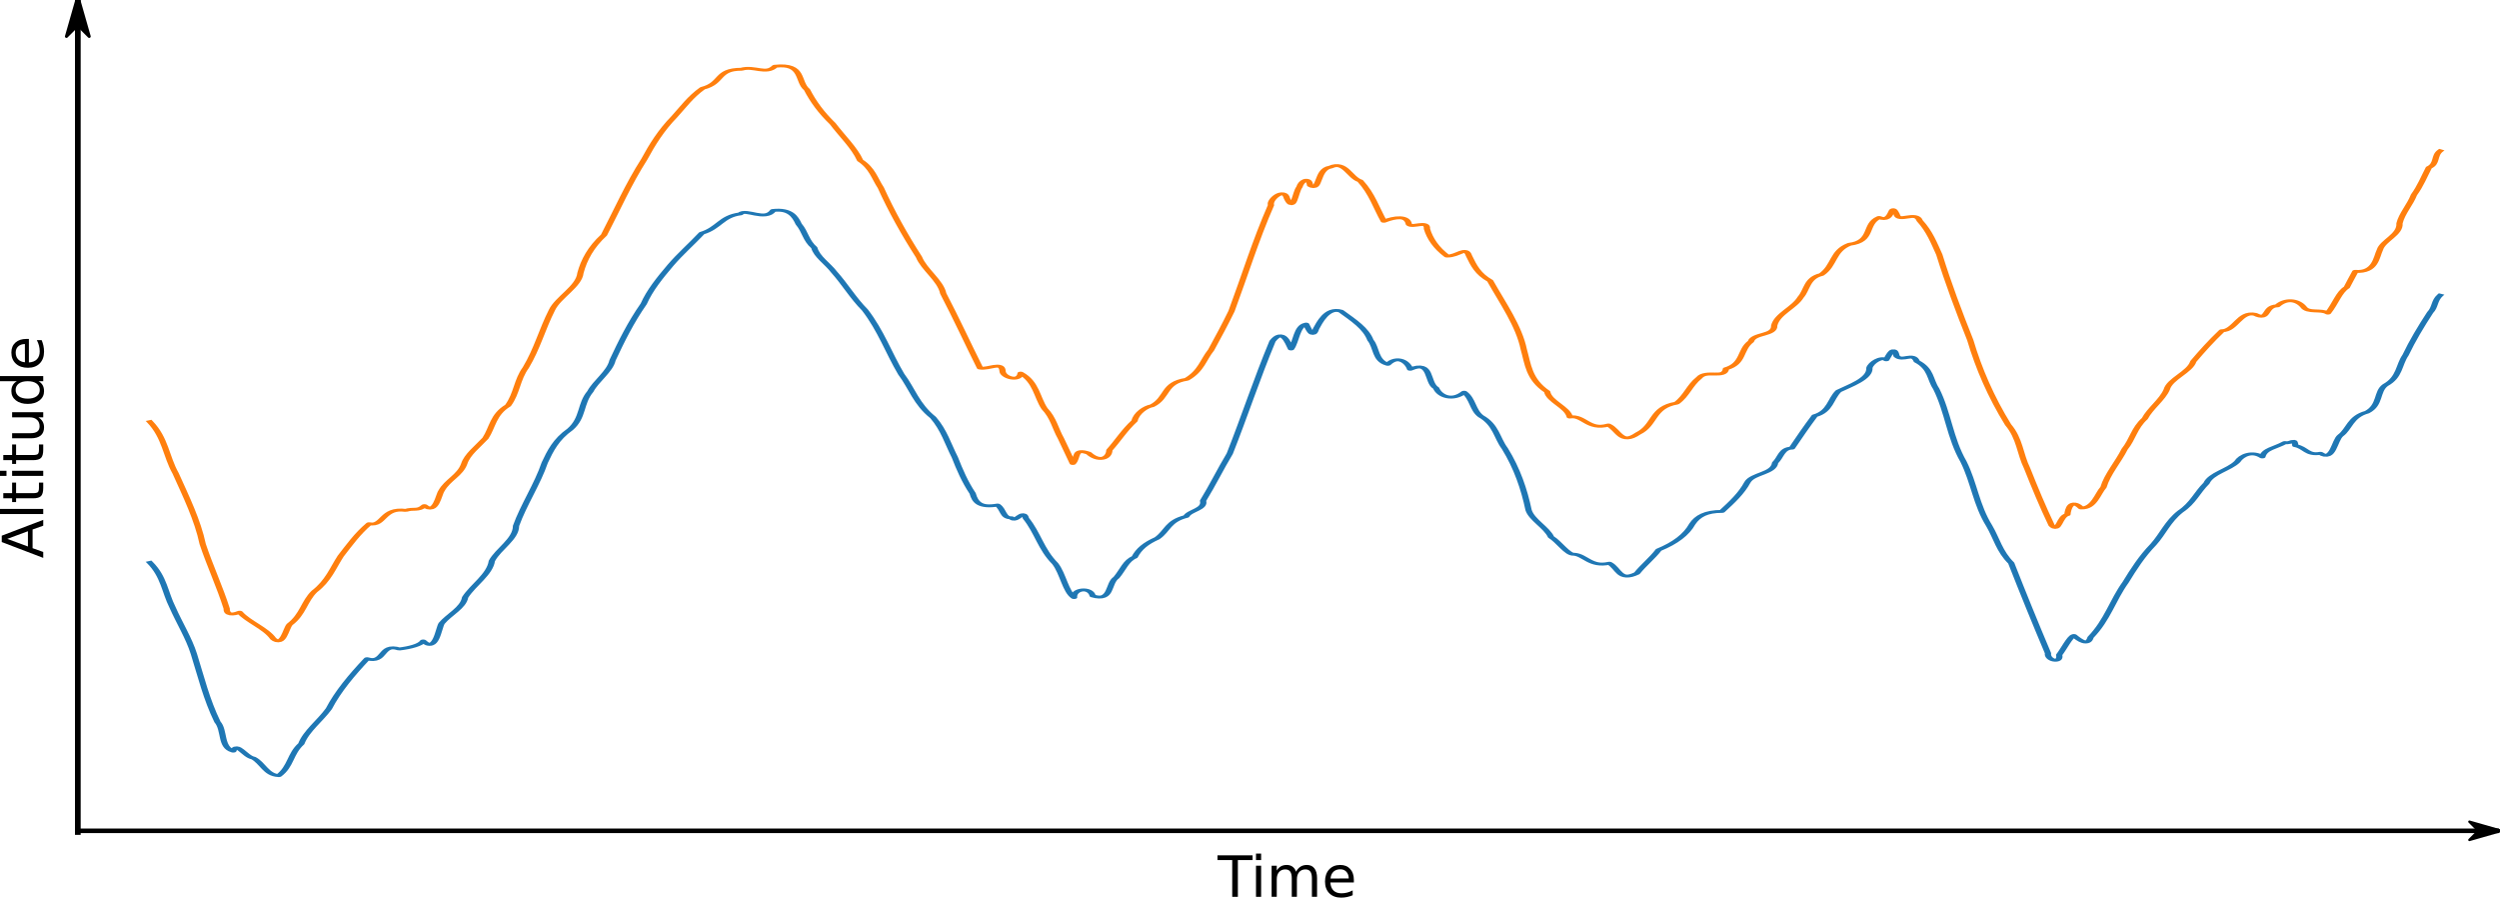
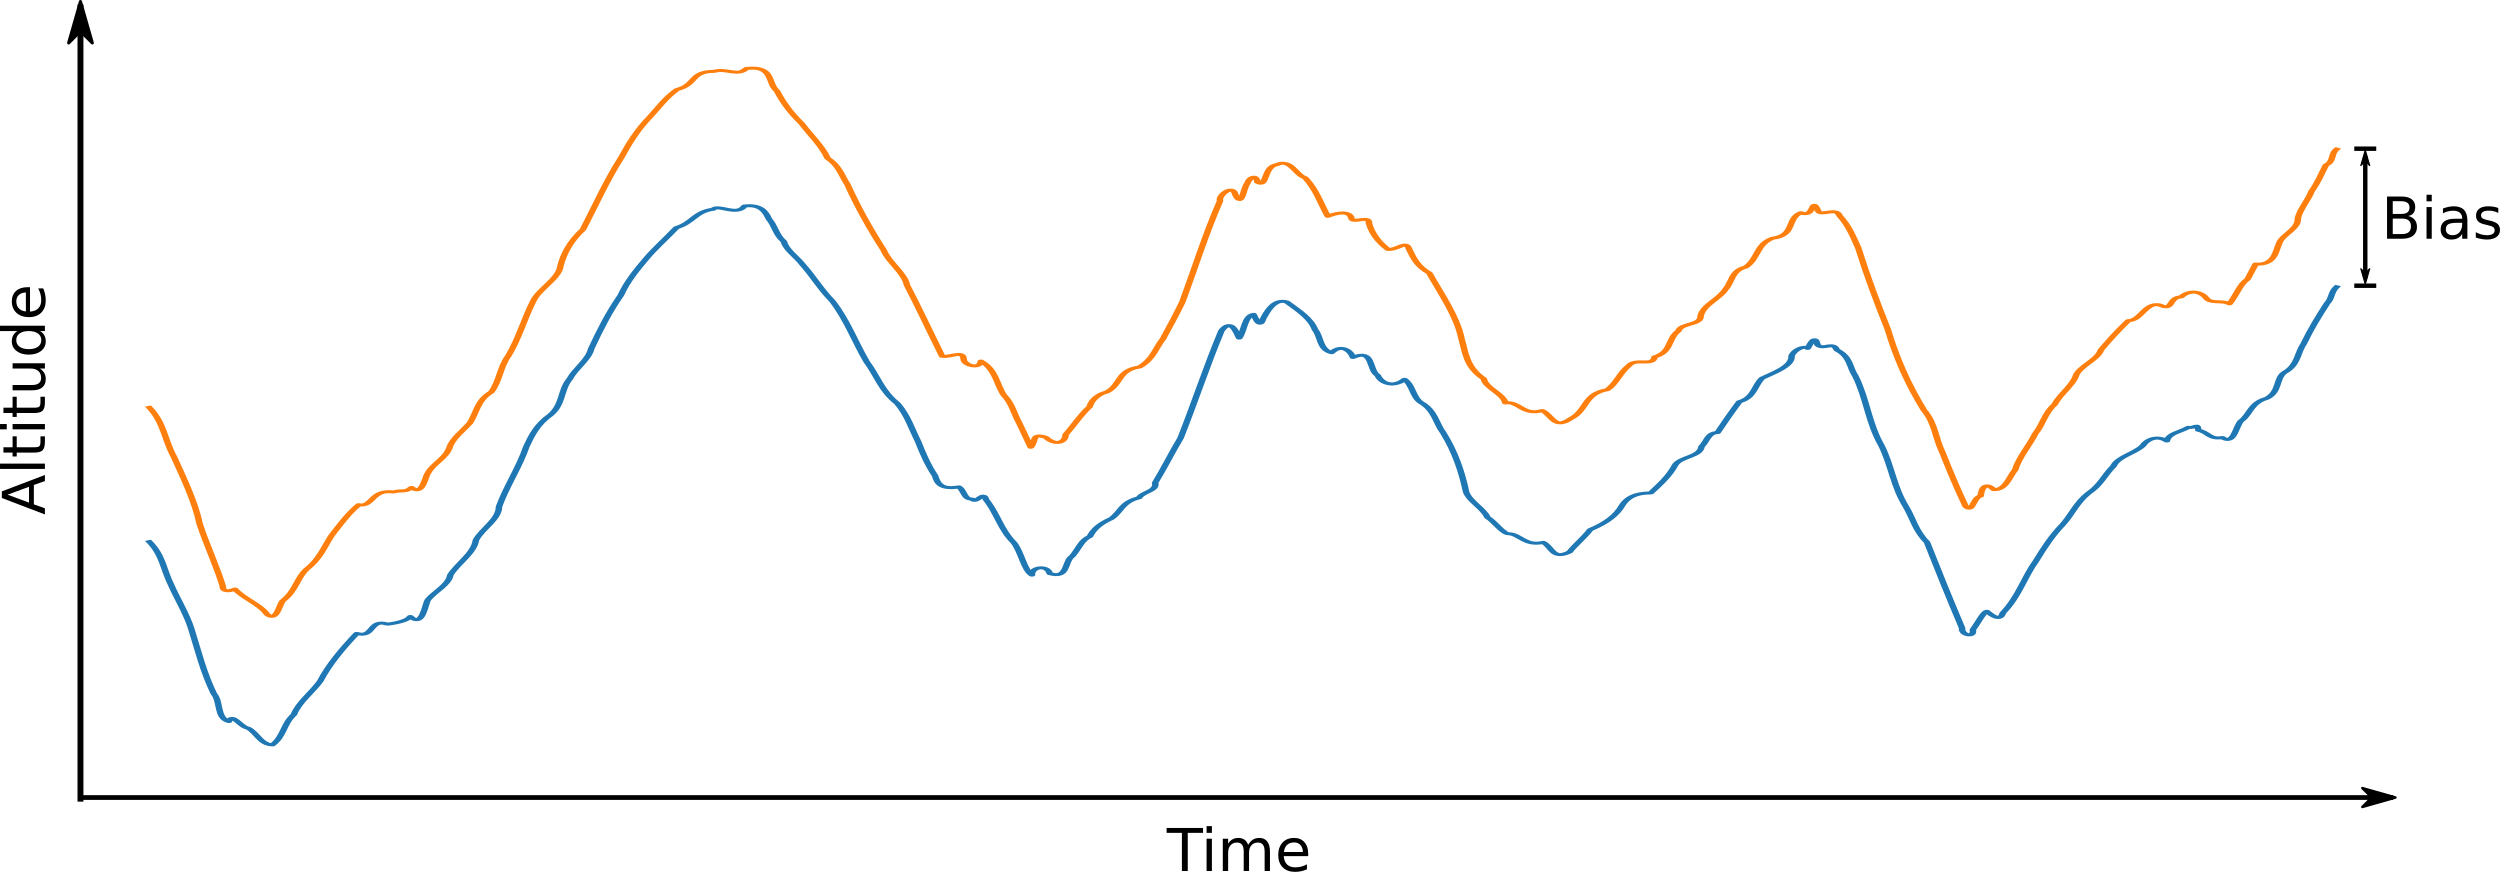
- <svg xmlns="http://www.w3.org/2000/svg" xmlns:xlink="http://www.w3.org/1999/xlink" height="157.697pt" version="1.1" viewBox="0 0 439.198 157.697" width="439.198pt" id="svg96">
+ <svg xmlns="http://www.w3.org/2000/svg" xmlns:xlink="http://www.w3.org/1999/xlink" height="52.065mm" version="1.1" viewBox="0 0 423.191 147.587" width="149.293mm" id="svg96">
  <defs id="defs4">
-     <marker style="overflow:visible;" id="Arrow1Mend" refX="0.0" refY="0.0" orient="auto">
-       <path transform="scale(0.4) rotate(180) translate(10,0)" style="fill-rule:evenodd;stroke:#000000;stroke-width:1pt;stroke-opacity:1;fill:#000000;fill-opacity:1" d="M 0.0,0.0 L 5.0,-5.0 L -12.5,0.0 L 5.0,5.0 L 0.0,0.0 z " id="path894" />
+     <marker orient="auto" refY="0" refX="0" id="Arrow1Send" style="overflow:visible">
+       <path id="path968" d="M 0,0 5,-5 -12.5,0 5,5 Z" style="fill:#000000;fill-opacity:1;fill-rule:evenodd;stroke:#000000;stroke-width:1pt;stroke-opacity:1" transform="matrix(-0.2,0,0,-0.2,-1.2,0)" />
    </marker>
-     <marker style="overflow:visible" id="Arrow1Mstart" refX="0.0" refY="0.0" orient="auto">
-       <path transform="scale(0.4) translate(10,0)" style="fill-rule:evenodd;stroke:#000000;stroke-width:1pt;stroke-opacity:1;fill:#000000;fill-opacity:1" d="M 0.0,0.0 L 5.0,-5.0 L -12.5,0.0 L 5.0,5.0 L 0.0,0.0 z " id="path891" />
+     <marker orient="auto" refY="0" refX="0" id="Arrow1Sstart" style="overflow:visible">
+       <path id="path965" d="M 0,0 5,-5 -12.5,0 5,5 Z" style="fill:#000000;fill-opacity:1;fill-rule:evenodd;stroke:#000000;stroke-width:1pt;stroke-opacity:1" transform="matrix(0.2,0,0,0.2,1.2,0)" />
    </marker>
-     <marker style="overflow:visible" id="Arrow1Lstart" refX="0.0" refY="0.0" orient="auto">
-       <path transform="scale(0.8) translate(12.5,0)" style="fill-rule:evenodd;stroke:#000000;stroke-width:1pt;stroke-opacity:1;fill:#000000;fill-opacity:1" d="M 0.0,0.0 L 5.0,-5.0 L -12.5,0.0 L 5.0,5.0 L 0.0,0.0 z " id="path885" />
+     <marker orient="auto" refY="0" refX="0" id="marker915" style="overflow:visible">
+       <path id="path913" d="M 0,0 5,-5 -12.5,0 5,5 Z" style="fill:#000000;fill-opacity:1;fill-rule:evenodd;stroke:#000000;stroke-width:1pt;stroke-opacity:1" transform="matrix(0.4,0,0,0.4,4,0)" />
+     </marker>
+     <marker style="overflow:visible" id="Arrow1Mend" refX="0" refY="0" orient="auto">
+       <path transform="matrix(-0.4,0,0,-0.4,-4,0)" style="fill:#000000;fill-opacity:1;fill-rule:evenodd;stroke:#000000;stroke-width:1pt;stroke-opacity:1" d="M 0,0 5,-5 -12.5,0 5,5 Z" id="path894" />
+     </marker>
+     <marker style="overflow:visible" id="Arrow1Mstart" refX="0" refY="0" orient="auto">
+       <path transform="matrix(0.4,0,0,0.4,4,0)" style="fill:#000000;fill-opacity:1;fill-rule:evenodd;stroke:#000000;stroke-width:1pt;stroke-opacity:1" d="M 0,0 5,-5 -12.5,0 5,5 Z" id="path891" />
+     </marker>
+     <marker style="overflow:visible" id="Arrow1Lstart" refX="0" refY="0" orient="auto">
+       <path transform="matrix(0.8,0,0,0.8,10,0)" style="fill:#000000;fill-opacity:1;fill-rule:evenodd;stroke:#000000;stroke-width:1pt;stroke-opacity:1" d="M 0,0 5,-5 -12.5,0 5,5 Z" id="path885" />
    </marker>
    <style type="text/css" id="style2">
*{stroke-linecap:butt;stroke-linejoin:round;}
  </style>
  </defs>
-   <g id="axes_1" transform="translate(-11.20188,-174.7639)">
-     <g id="matplotlib.axis_1">
+   <g id="axes_1" transform="translate(-11.20188,-173.9193)">
+     <g id="matplotlib.axis_1" transform="translate(-16.49639,-10.95482)">
      <g id="xtick_1" />
      <g id="xtick_2" />
      <g id="xtick_3" />
      <g id="xtick_4" />
      <g id="xtick_5" />
      <g id="xtick_6" />
      <g id="xtick_7" />
      <g id="text_1">
        <defs id="defs23">
          <path id="DejaVuSans-84" d="M -0.297,72.906 H 61.375 v -8.312 H 35.5 V 0 H 25.594 V 64.594 H -0.297 Z" />
          <path id="DejaVuSans-105" d="M 9.422,54.688 H 18.406 V 0 H 9.422 Z m 0,21.297 H 18.406 V 64.594 H 9.422 Z" />
          <path id="DejaVuSans-109" d="M 52,44.188 Q 55.375,50.25 60.062,53.125 64.75,56 71.094,56 q 8.547,0 13.188,-5.984 4.641,-5.969 4.641,-17 V 0 h -9.031 v 32.719 q 0,7.859 -2.797,11.656 -2.781,3.812 -8.484,3.812 -6.984,0 -11.047,-4.641 -4.047,-4.625 -4.047,-12.641 V 0 h -9.031 v 32.719 q 0,7.906 -2.781,11.688 -2.781,3.781 -8.594,3.781 -6.891,0 -10.953,-4.656 -4.047,-4.656 -4.047,-12.625 V 0 h -9.031 v 54.688 h 9.031 v -8.5 q 3.078,5.031 7.375,7.422 Q 29.781,56 35.688,56 41.656,56 45.828,52.969 50,49.953 52,44.188 Z" />
          <path id="DejaVuSans-101" d="m 56.203,29.594 v -4.391 h -41.312 q 0.594,-9.281 5.594,-14.141 5,-4.859 13.938,-4.859 5.172,0 10.031,1.266 4.859,1.266 9.656,3.812 v -8.5 q -4.844,-2.047 -9.922,-3.125 -5.078,-1.078 -10.297,-1.078 -13.094,0 -20.734,7.609 -7.641,7.625 -7.641,20.625 0,13.422 7.25,21.297 Q 20.016,56 32.328,56 q 11.031,0 17.453,-7.109 6.422,-7.094 6.422,-19.297 z m -8.984,2.641 q -0.094,7.359 -4.125,11.75 -4.031,4.406 -10.672,4.406 -7.516,0 -12.031,-4.25 -4.516,-4.25 -5.203,-11.969 z" />
        </defs>
        <g id="g33" transform="matrix(0.1,0,0,-0.1,225.2064,332.3184)">
          <use height="100%" width="100%" y="0" x="0" id="use25" xlink:href="#DejaVuSans-84" />
          <use height="100%" width="100%" y="0" id="use27" xlink:href="#DejaVuSans-105" x="57.959" />
          <use height="100%" width="100%" y="0" id="use29" xlink:href="#DejaVuSans-109" x="85.742" />
          <use height="100%" width="100%" y="0" id="use31" xlink:href="#DejaVuSans-101" x="183.154" />
        </g>
      </g>
    </g>
-     <g id="matplotlib.axis_2" transform="translate(0,87.5531)">
+     <g id="matplotlib.axis_2" transform="translate(0,75.78178)">
      <g id="ytick_1" />
      <g id="ytick_2" />
      <g id="ytick_3" />
      <g id="ytick_4" />
      <g id="ytick_5" />
      <g id="ytick_6" />
      <g id="ytick_7" />
      <g id="text_2">
        <defs id="defs49">
          <path id="DejaVuSans-65" d="M 34.188,63.188 20.797,26.906 h 26.812 z m -5.578,9.719 h 11.188 L 67.578,0 h -10.25 L 50.688,18.703 H 17.828 L 11.188,0 H 0.781 Z" />
          <path id="DejaVuSans-108" d="M 9.422,75.984 H 18.406 V 0 H 9.422 Z" />
          <path id="DejaVuSans-116" d="M 18.312,70.219 V 54.688 h 18.5 v -6.984 h -18.5 v -29.688 q 0,-6.688 1.828,-8.594 1.828,-1.906 7.453,-1.906 H 36.812 V 0 H 27.594 Q 17.188,0 13.234,3.875 9.281,7.766 9.281,18.016 v 29.688 H 2.688 V 54.688 h 6.594 v 15.531 z" />
          <path id="DejaVuSans-117" d="M 8.5,21.578 V 54.688 h 8.984 V 21.922 q 0,-7.766 3.016,-11.656 3.031,-3.875 9.094,-3.875 7.266,0 11.484,4.641 4.234,4.641 4.234,12.656 v 31 h 8.984 V 0 H 45.312 V 8.406 Q 42.047,3.422 37.719,1 33.406,-1.422 27.688,-1.422 18.266,-1.422 13.375,4.438 8.5,10.297 8.5,21.578 Z M 31.109,56 Z" />
          <path id="DejaVuSans-100" d="m 45.406,46.391 v 29.594 h 8.984 V 0 H 45.406 v 8.203 q -2.828,-4.875 -7.156,-7.25 -4.312,-2.375 -10.375,-2.375 -9.906,0 -16.141,7.906 -6.219,7.922 -6.219,20.812 0,12.891 6.219,20.797 Q 17.969,56 27.875,56 q 6.062,0 10.375,-2.375 4.328,-2.359 7.156,-7.234 z M 14.797,27.297 q 0,-9.906 4.078,-15.547 4.078,-5.641 11.203,-5.641 7.125,0 11.219,5.641 4.109,5.641 4.109,15.547 0,9.906 -4.109,15.547 -4.094,5.641 -11.219,5.641 -7.125,0 -11.203,-5.641 -4.078,-5.641 -4.078,-15.547 z" />
        </defs>
        <g id="g67" transform="matrix(0,-0.1,-0.1,0,18.80031,185.2983)">
          <use height="100%" width="100%" y="0" x="0" id="use51" xlink:href="#DejaVuSans-65" />
          <use height="100%" width="100%" y="0" id="use53" xlink:href="#DejaVuSans-108" x="68.408" />
          <use height="100%" width="100%" y="0" id="use55" xlink:href="#DejaVuSans-116" x="96.191" />
          <use height="100%" width="100%" y="0" id="use57" xlink:href="#DejaVuSans-105" x="135.4" />
          <use height="100%" width="100%" y="0" id="use59" xlink:href="#DejaVuSans-116" x="163.184" />
          <use height="100%" width="100%" y="0" id="use61" xlink:href="#DejaVuSans-117" x="202.393" />
          <use height="100%" width="100%" y="0" id="use63" xlink:href="#DejaVuSans-100" x="265.771" />
          <use height="100%" width="100%" y="0" id="use65" xlink:href="#DejaVuSans-101" x="329.248" />
        </g>
      </g>
    </g>
-     <g id="line2d_1" transform="matrix(1.85108,0,0,0.8592673,-263.5327,104.4278)" style="stroke-width:0.595;stroke-miterlimit:4;stroke-dasharray:none">
-       <path d="m 162.647,196.862 c 1.342,2.87 1.429,6.103 2.149,9.155 0.652,3.185 1.558,6.315 2.031,9.542 0.676,4.643 1.198,9.311 2.239,13.895 0.71,1.718 0.242,5.191 1.497,5.967 0.314,-2.032 1.117,1.159 1.906,1.421 0.905,1.023 1.215,3.465 2.414,3.588 1.175,-1.893 1.07,-4.467 2.141,-6.502 0.461,-2.593 1.792,-4.72 2.62,-7.176 0.852,-3.515 2.179,-6.916 3.627,-10.215 1.756,1.068 1.221,-3.255 3.054,-1.992 1.046,-0.262 2.036,-0.848 2.272,-1.636 1.233,2.518 1.447,-2.583 1.756,-3.607 0.702,-1.82 2.053,-3.172 2.226,-5.31 0.764,-2.557 2.346,-4.671 2.538,-7.445 0.611,-2.474 2.304,-4.481 2.296,-7.178 0.731,-4.338 2.037,-8.562 2.726,-12.918 0.518,-2.367 1.058,-4.767 2.41,-6.812 1.288,-2.395 0.934,-5.242 1.918,-7.738 0.536,-2.163 1.864,-4.099 2.108,-6.383 0.846,-3.886 1.735,-7.767 2.963,-11.545 0.559,-2.724 1.53,-5.323 2.547,-7.895 0.878,-2.221 2.005,-4.349 2.965,-6.543 1.631,-1.036 1.832,-3.44 3.652,-3.954 0.524,-1.145 2.355,1.544 3.122,-0.69 1.603,-0.393 2.085,1.201 2.426,2.778 0.633,1.585 0.666,3.331 1.48,4.833 0.224,1.829 1.282,3.269 1.878,4.97 1.056,2.544 1.806,5.328 2.927,7.748 1.531,4.266 2.251,8.773 3.448,13.122 1.025,2.919 1.429,6.147 3.029,8.876 1.041,2.584 1.414,5.416 2.059,8.125 0.452,2.483 0.951,5.007 1.698,7.402 0.23,1.798 0.691,2.971 2.356,2.374 0.604,0.913 0.477,2.648 1.319,2.605 0.429,1.211 1.122,-2.001 1.381,0.103 1.136,3.016 1.414,6.313 2.777,9.259 0.755,2.094 0.977,5.744 1.793,6.935 -0.11,-1.737 1.54,-2.248 1.771,-0.331 1.875,1.217 1.4,-2.564 2.252,-3.763 0.638,-1.641 0.908,-3.458 1.726,-4.17 0.407,-1.68 1.056,-2.814 2.134,-3.85 1.02,-1.526 0.997,-3.513 2.768,-4.469 0.314,-1.235 1.837,-1.464 1.595,-3.201 0.914,-3.202 1.644,-6.439 2.537,-9.639 1.408,-7.65 2.574,-15.342 4.057,-22.978 0.977,-2.691 1.457,0.275 1.762,1.579 0.51,-1.496 0.514,-4.667 1.424,-5.075 0.246,1.021 0.64,3.113 0.947,0.965 0.313,-1.194 1.044,-4.506 2.363,-3.618 1.228,1.913 2.377,3.528 2.804,5.932 0.598,1.497 0.404,4.19 1.643,4.933 0.931,-1.901 1.896,-0.477 2.129,1.015 2.118,-1.943 1.531,2.726 2.458,3.841 0.37,1.805 1.61,2.653 2.665,0.859 0.846,1.353 0.791,3.64 1.587,4.902 1.463,1.775 1.508,4.413 2.272,6.588 1.176,4.089 1.84,8.345 2.258,12.589 0.294,2.005 1.717,3.575 2.134,5.519 0.724,0.919 1.578,3.653 2.166,3.517 1.064,0.136 1.588,2.708 3.366,1.844 0.918,1.051 0.938,3.814 2.622,2.055 0.613,-1.635 1.445,-3.072 2.064,-4.79 1.58,-1.397 2.634,-3.112 3.192,-5.282 0.506,-1.622 1.302,-2.577 2.814,-2.582 0.952,-1.877 1.863,-3.707 2.422,-5.948 0.496,-1.855 2.496,-1.757 2.63,-3.988 0.574,-1.186 0.596,-2.95 1.594,-3.006 0.696,-2.214 1.396,-4.416 2.163,-6.61 1.501,-0.9 1.481,-3.434 2.264,-5.045 1.002,-1.064 3.024,-2.517 2.931,-4.756 0.162,-1.092 1.139,-2.39 1.596,-1.647 0.303,-1.134 0.755,-3.071 0.979,-0.766 0.577,1.255 1.548,-0.864 1.924,1.091 1.387,1.536 1.239,3.71 1.839,5.587 1.148,4.924 1.286,10.016 2.593,14.909 1.011,4.347 1.202,8.838 2.447,13.138 0.694,2.54 0.962,5.224 2.085,7.607 1.123,6.147 2.284,12.299 3.492,18.434 -0.126,1.43 1.265,2.197 1.062,0.334 0.426,-1.164 1.025,-3.732 1.392,-3.952 0.608,1.057 1.334,2.17 1.59,0.366 1.613,-3.58 2.08,-7.533 3.322,-11.242 0.749,-2.628 1.534,-5.296 2.644,-7.753 0.919,-2.202 1.346,-4.66 2.561,-6.729 1.214,-1.742 1.572,-3.88 2.474,-5.78 0.443,-2.053 2.132,-2.736 2.922,-4.405 0.414,-1.355 1.436,-2.266 2.383,-0.978 0.191,-1.647 1.202,-1.816 2.144,-2.927 0.711,0.253 0.899,-1.103 0.991,0.622 0.986,0.376 1.086,2.042 2.376,1.567 1.229,1.767 1.321,-2.67 1.916,-3.653 0.837,-1.298 0.911,-3.839 2.513,-4.767 1.319,-1.485 0.876,-4.205 1.743,-5.525 1.386,-1.623 1.259,-4.117 1.914,-6.124 0.652,-2.937 1.465,-5.844 2.336,-8.716 0.507,-1.095 0.366,-2.428 0.951,-3.528" style="fill:none;stroke:#1f77b4;stroke-width:0.595;stroke-linecap:square;stroke-miterlimit:4;stroke-dasharray:none" clip-path="url(#pe2c94bca5b)" id="path71" />
+     <g id="line2d_1" transform="matrix(1.702819,0,0,0.7894978,-240.4911,110.193)" style="stroke-width:0.647;stroke-miterlimit:4;stroke-dasharray:none">
+       <path d="m 162.647,196.862 c 1.342,2.87 1.429,6.103 2.149,9.155 0.652,3.185 1.558,6.315 2.031,9.542 0.676,4.643 1.198,9.311 2.239,13.895 0.71,1.718 0.242,5.191 1.497,5.967 0.314,-2.032 1.117,1.159 1.906,1.421 0.905,1.023 1.215,3.465 2.414,3.588 1.175,-1.893 1.07,-4.467 2.141,-6.502 0.461,-2.593 1.792,-4.72 2.62,-7.176 0.852,-3.515 2.179,-6.916 3.627,-10.215 1.756,1.068 1.221,-3.255 3.054,-1.992 1.046,-0.262 2.036,-0.848 2.272,-1.636 1.233,2.518 1.447,-2.583 1.756,-3.607 0.702,-1.82 2.053,-3.172 2.226,-5.31 0.764,-2.557 2.346,-4.671 2.538,-7.445 0.611,-2.474 2.304,-4.481 2.296,-7.178 0.731,-4.338 2.037,-8.562 2.726,-12.918 0.518,-2.367 1.058,-4.767 2.41,-6.812 1.288,-2.395 0.934,-5.242 1.918,-7.738 0.536,-2.163 1.864,-4.099 2.108,-6.383 0.846,-3.886 1.735,-7.767 2.963,-11.545 0.559,-2.724 1.53,-5.323 2.547,-7.895 0.878,-2.221 2.005,-4.349 2.965,-6.543 1.631,-1.036 1.832,-3.44 3.652,-3.954 0.524,-1.145 2.355,1.544 3.122,-0.69 1.603,-0.393 2.085,1.201 2.426,2.778 0.633,1.585 0.666,3.331 1.48,4.833 0.224,1.829 1.282,3.269 1.878,4.97 1.056,2.544 1.806,5.328 2.927,7.748 1.531,4.266 2.251,8.773 3.448,13.122 1.025,2.919 1.429,6.147 3.029,8.876 1.041,2.584 1.414,5.416 2.059,8.125 0.452,2.483 0.951,5.007 1.698,7.402 0.23,1.798 0.691,2.971 2.356,2.374 0.604,0.913 0.477,2.648 1.319,2.605 0.429,1.211 1.122,-2.001 1.381,0.103 1.136,3.016 1.414,6.313 2.777,9.259 0.755,2.094 0.977,5.744 1.793,6.935 -0.11,-1.737 1.54,-2.248 1.771,-0.331 1.875,1.217 1.4,-2.564 2.252,-3.763 0.638,-1.641 0.908,-3.458 1.726,-4.17 0.407,-1.68 1.056,-2.814 2.134,-3.85 1.02,-1.526 0.997,-3.513 2.768,-4.469 0.314,-1.235 1.837,-1.464 1.595,-3.201 0.914,-3.202 1.644,-6.439 2.537,-9.639 1.408,-7.65 2.574,-15.342 4.057,-22.978 0.977,-2.691 1.457,0.275 1.762,1.579 0.51,-1.496 0.514,-4.667 1.424,-5.075 0.246,1.021 0.64,3.113 0.947,0.965 0.313,-1.194 1.044,-4.506 2.363,-3.618 1.228,1.913 2.377,3.528 2.804,5.932 0.598,1.497 0.404,4.19 1.643,4.933 0.931,-1.901 1.896,-0.477 2.129,1.015 2.118,-1.943 1.531,2.726 2.458,3.841 0.37,1.805 1.61,2.653 2.665,0.859 0.846,1.353 0.791,3.64 1.587,4.902 1.463,1.775 1.508,4.413 2.272,6.588 1.176,4.089 1.84,8.345 2.258,12.589 0.294,2.005 1.717,3.575 2.134,5.519 0.724,0.919 1.578,3.653 2.166,3.517 1.064,0.136 1.588,2.708 3.366,1.844 0.918,1.051 0.938,3.814 2.622,2.055 0.613,-1.635 1.445,-3.072 2.064,-4.79 1.58,-1.397 2.634,-3.112 3.192,-5.282 0.506,-1.622 1.302,-2.577 2.814,-2.582 0.952,-1.877 1.863,-3.707 2.422,-5.948 0.496,-1.855 2.496,-1.757 2.63,-3.988 0.574,-1.186 0.596,-2.95 1.594,-3.006 0.696,-2.214 1.396,-4.416 2.163,-6.61 1.501,-0.9 1.481,-3.434 2.264,-5.045 1.002,-1.064 3.024,-2.517 2.931,-4.756 0.162,-1.092 1.139,-2.39 1.596,-1.647 0.303,-1.134 0.755,-3.071 0.979,-0.766 0.577,1.255 1.548,-0.864 1.924,1.091 1.387,1.536 1.239,3.71 1.839,5.587 1.148,4.924 1.286,10.016 2.593,14.909 1.011,4.347 1.202,8.838 2.447,13.138 0.694,2.54 0.962,5.224 2.085,7.607 1.123,6.147 2.284,12.299 3.492,18.434 -0.126,1.43 1.265,2.197 1.062,0.334 0.426,-1.164 1.025,-3.732 1.392,-3.952 0.608,1.057 1.334,2.17 1.59,0.366 1.613,-3.58 2.08,-7.533 3.322,-11.242 0.749,-2.628 1.534,-5.296 2.644,-7.753 0.919,-2.202 1.346,-4.66 2.561,-6.729 1.214,-1.742 1.572,-3.88 2.474,-5.78 0.443,-2.053 2.132,-2.736 2.922,-4.405 0.414,-1.355 1.436,-2.266 2.383,-0.978 0.191,-1.647 1.202,-1.816 2.144,-2.927 0.711,0.253 0.899,-1.103 0.991,0.622 0.986,0.376 1.086,2.042 2.376,1.567 1.229,1.767 1.321,-2.67 1.916,-3.653 0.837,-1.298 0.911,-3.839 2.513,-4.767 1.319,-1.485 0.876,-4.205 1.743,-5.525 1.386,-1.623 1.259,-4.117 1.914,-6.124 0.652,-2.937 1.465,-5.844 2.336,-8.716 0.507,-1.095 0.366,-2.428 0.951,-3.528" style="fill:none;stroke:#1f77b4;stroke-width:0.647;stroke-linecap:square;stroke-miterlimit:4;stroke-dasharray:none" clip-path="url(#pe2c94bca5b)" id="path71" />
    </g>
-     <g id="line2d_2" transform="matrix(1.85108,0,0,0.8592673,-263.5327,104.4278)" style="stroke-width:0.793">
-       <path d="m 162.647,168.077 c 1.488,3.327 1.527,7.059 2.445,10.55 1.004,4.797 2.089,9.581 2.571,14.466 0.682,4.416 1.63,8.784 2.28,13.206 -0.03,1.329 0.599,1.276 1.225,0.726 0.787,1.93 2.51,3.303 3.191,5.415 0.97,1.728 1.19,-2.066 1.566,-2.919 1.27,-2.046 1.363,-4.706 2.34,-6.735 1.333,-2.186 1.763,-4.806 2.502,-7.239 0.811,-2.225 1.571,-4.556 2.704,-6.61 1.429,0.591 1.203,-3.392 3.475,-2.728 0.729,-0.521 1.165,0.195 1.769,-0.968 1.104,1.911 1.335,-2.218 1.619,-3.034 0.559,-2.211 1.768,-3.156 2.16,-5.528 0.286,-1.909 1.275,-3.51 2.013,-5.223 0.692,-2.246 0.71,-4.844 2.144,-6.692 0.859,-2.516 0.836,-5.233 1.69,-7.747 1.08,-3.867 1.555,-7.863 2.479,-11.762 0.59,-2.653 2.575,-4.813 2.708,-7.581 0.336,-2.711 1.005,-5.341 2.234,-7.76 1.25,-5.171 2.313,-10.391 3.828,-15.494 0.749,-2.981 1.596,-5.927 2.867,-8.73 0.826,-1.949 1.505,-4.007 2.662,-5.783 1.957,-1.052 1.271,-3.88 3.693,-3.893 1.215,-0.751 2.333,1.19 3.192,-0.612 2.772,-0.672 2.082,3.167 3.034,4.786 0.589,2.452 1.369,4.736 2.44,6.951 0.874,2.498 2.058,4.906 2.607,7.514 1.146,1.572 1.385,3.719 1.96,5.58 1.008,4.774 2.224,9.497 3.622,14.17 0.485,2.571 2.051,4.813 2.306,7.454 1.231,5.065 2.316,10.163 3.495,15.24 0.796,0.33 2.066,-1.388 2.135,0.565 -0.018,1.368 1.633,2.35 1.718,0.483 1.496,1.81 1.535,4.897 2.268,7.245 0.853,1.911 1.021,4.071 1.557,6.097 0.376,1.708 0.752,3.416 1.128,5.124 0.544,-1.248 0.053,-3.181 1.51,-2.101 0.898,1.773 1.939,1.198 1.964,-0.627 0.826,-1.969 1.415,-4.065 2.39,-5.987 0.172,-1.618 1.082,-2.891 1.65,-3.078 1.541,-1.644 1.033,-4.685 3.302,-5.418 1.39,-1.732 1.55,-3.942 2.318,-5.985 0.674,-2.649 1.332,-5.279 1.936,-7.942 1.248,-7.228 2.287,-14.492 3.75,-21.68 -0.215,-1.089 1.255,-3.724 1.516,-1.363 0.675,3.052 0.773,-1.289 1.179,-2.322 0.159,-1.23 0.906,-2.244 1.018,-0.341 1.008,1.355 0.558,-3.318 1.931,-3.75 1.387,-1.354 1.835,2.183 2.822,2.82 1.13,2.637 1.525,5.497 2.246,8.255 1.073,-0.898 2.226,-1.197 2.377,0.609 0.274,0.876 1.808,-0.94 1.716,0.941 0.275,1.958 0.866,3.903 1.908,5.561 1.077,0.034 1.764,-2.096 2.08,-0.067 0.463,2.049 0.844,3.717 2.011,5.132 1.218,4.647 2.736,9.236 3.197,14.045 0.395,2.945 0.454,6.092 2.219,8.629 0.18,1.991 1.926,3.163 2.149,5.173 1.332,-0.47 1.733,2.808 3.656,1.637 0.983,0.984 1.198,4.159 2.812,1.742 1.67,-1.725 1.276,-5.361 3.668,-6.224 0.976,-1.539 1.204,-3.565 2.142,-5.182 0.666,-1.698 2.42,0.282 2.549,-1.843 1.735,-1.077 1.291,-3.887 2.364,-5.573 0.272,-1.765 2.282,-1.162 2.216,-3.246 0.28,-2.428 1.897,-3.609 2.517,-5.824 0.61,-1.452 0.557,-3.924 1.96,-4.618 1.278,-1.875 1.024,-4.831 2.668,-6.186 2.298,-0.604 1.374,-4.147 2.81,-5.473 1.424,1.25 1.002,-3.527 1.672,-0.654 0.176,1.802 1.835,-0.768 2.188,1.306 0.943,2.204 1.36,4.581 1.858,6.92 0.848,5.856 1.862,11.686 2.942,17.502 0.806,5.836 1.969,11.629 3.594,17.291 1.118,2.823 1.122,5.957 1.802,8.909 0.721,3.897 1.469,7.794 2.327,11.66 0.726,1.635 0.706,-1.839 1.5,-2.199 0.044,-1.088 0.333,-3.366 1.31,-1.36 1.218,0.11 1.577,-2.979 2.113,-4.221 0.368,-2.671 1.402,-5.177 2.01,-7.793 0.766,-2.022 0.904,-4.306 1.918,-6.261 0.491,-2.033 1.649,-3.815 2.073,-5.894 0.289,-2.255 2.199,-3.59 2.53,-5.778 0.81,-2.048 1.681,-4.161 2.723,-6.281 1.269,0.005 1.68,-4.084 3.151,-3.347 1.347,1.45 0.799,-1.676 2.096,-1.742 0.788,-1.51 1.886,-1.32 2.491,0.222 0.426,1.327 1.654,0.412 2.317,1.257 0.728,-1.962 1.053,-4.291 1.789,-5.249 0.251,-1.095 0.553,-2.181 0.817,-3.274 1.942,0.288 1.991,-2.93 2.333,-4.416 0.267,-1.898 1.955,-3.087 1.858,-5.403 0.227,-2.006 1.017,-3.836 1.372,-5.822 0.619,-1.817 0.963,-3.715 1.417,-5.581 0.841,-0.791 0.447,-2.412 1.074,-3.415" style="fill:none;stroke:#ff7f0e;stroke-width:0.595;stroke-linecap:square;stroke-miterlimit:4;stroke-dasharray:none" clip-path="url(#pe2c94bca5b)" id="path74" />
+     <g id="line2d_2" transform="matrix(1.702819,0,0,0.7894978,-240.4911,110.193)" style="stroke-width:0.862">
+       <path d="m 162.647,168.077 c 1.488,3.327 1.527,7.059 2.445,10.55 1.004,4.797 2.089,9.581 2.571,14.466 0.682,4.416 1.63,8.784 2.28,13.206 -0.03,1.329 0.599,1.276 1.225,0.726 0.787,1.93 2.51,3.303 3.191,5.415 0.97,1.728 1.19,-2.066 1.566,-2.919 1.27,-2.046 1.363,-4.706 2.34,-6.735 1.333,-2.186 1.763,-4.806 2.502,-7.239 0.811,-2.225 1.571,-4.556 2.704,-6.61 1.429,0.591 1.203,-3.392 3.475,-2.728 0.729,-0.521 1.165,0.195 1.769,-0.968 1.104,1.911 1.335,-2.218 1.619,-3.034 0.559,-2.211 1.768,-3.156 2.16,-5.528 0.286,-1.909 1.275,-3.51 2.013,-5.223 0.692,-2.246 0.71,-4.844 2.144,-6.692 0.859,-2.516 0.836,-5.233 1.69,-7.747 1.08,-3.867 1.555,-7.863 2.479,-11.762 0.59,-2.653 2.575,-4.813 2.708,-7.581 0.336,-2.711 1.005,-5.341 2.234,-7.76 1.25,-5.171 2.313,-10.391 3.828,-15.494 0.749,-2.981 1.596,-5.927 2.867,-8.73 0.826,-1.949 1.505,-4.007 2.662,-5.783 1.957,-1.052 1.271,-3.88 3.693,-3.893 1.215,-0.751 2.333,1.19 3.192,-0.612 2.772,-0.672 2.082,3.167 3.034,4.786 0.589,2.452 1.369,4.736 2.44,6.951 0.874,2.498 2.058,4.906 2.607,7.514 1.146,1.572 1.385,3.719 1.96,5.58 1.008,4.774 2.224,9.497 3.622,14.17 0.485,2.571 2.051,4.813 2.306,7.454 1.231,5.065 2.316,10.163 3.495,15.24 0.796,0.33 2.066,-1.388 2.135,0.565 -0.018,1.368 1.633,2.35 1.718,0.483 1.496,1.81 1.535,4.897 2.268,7.245 0.853,1.911 1.021,4.071 1.557,6.097 0.376,1.708 0.752,3.416 1.128,5.124 0.544,-1.248 0.053,-3.181 1.51,-2.101 0.898,1.773 1.939,1.198 1.964,-0.627 0.826,-1.969 1.415,-4.065 2.39,-5.987 0.172,-1.618 1.082,-2.891 1.65,-3.078 1.541,-1.644 1.033,-4.685 3.302,-5.418 1.39,-1.732 1.55,-3.942 2.318,-5.985 0.674,-2.649 1.332,-5.279 1.936,-7.942 1.248,-7.228 2.287,-14.492 3.75,-21.68 -0.215,-1.089 1.255,-3.724 1.516,-1.363 0.675,3.052 0.773,-1.289 1.179,-2.322 0.159,-1.23 0.906,-2.244 1.018,-0.341 1.008,1.355 0.558,-3.318 1.931,-3.75 1.387,-1.354 1.835,2.183 2.822,2.82 1.13,2.637 1.525,5.497 2.246,8.255 1.073,-0.898 2.226,-1.197 2.377,0.609 0.274,0.876 1.808,-0.94 1.716,0.941 0.275,1.958 0.866,3.903 1.908,5.561 1.077,0.034 1.764,-2.096 2.08,-0.067 0.463,2.049 0.844,3.717 2.011,5.132 1.218,4.647 2.736,9.236 3.197,14.045 0.395,2.945 0.454,6.092 2.219,8.629 0.18,1.991 1.926,3.163 2.149,5.173 1.332,-0.47 1.733,2.808 3.656,1.637 0.983,0.984 1.198,4.159 2.812,1.742 1.67,-1.725 1.276,-5.361 3.668,-6.224 0.976,-1.539 1.204,-3.565 2.142,-5.182 0.666,-1.698 2.42,0.282 2.549,-1.843 1.735,-1.077 1.291,-3.887 2.364,-5.573 0.272,-1.765 2.282,-1.162 2.216,-3.246 0.28,-2.428 1.897,-3.609 2.517,-5.824 0.61,-1.452 0.557,-3.924 1.96,-4.618 1.278,-1.875 1.024,-4.831 2.668,-6.186 2.298,-0.604 1.374,-4.147 2.81,-5.473 1.424,1.25 1.002,-3.527 1.672,-0.654 0.176,1.802 1.835,-0.768 2.188,1.306 0.943,2.204 1.36,4.581 1.858,6.92 0.848,5.856 1.862,11.686 2.942,17.502 0.806,5.836 1.969,11.629 3.594,17.291 1.118,2.823 1.122,5.957 1.802,8.909 0.721,3.897 1.469,7.794 2.327,11.66 0.726,1.635 0.706,-1.839 1.5,-2.199 0.044,-1.088 0.333,-3.366 1.31,-1.36 1.218,0.11 1.577,-2.979 2.113,-4.221 0.368,-2.671 1.402,-5.177 2.01,-7.793 0.766,-2.022 0.904,-4.306 1.918,-6.261 0.491,-2.033 1.649,-3.815 2.073,-5.894 0.289,-2.255 2.199,-3.59 2.53,-5.778 0.81,-2.048 1.681,-4.161 2.723,-6.281 1.269,0.005 1.68,-4.084 3.151,-3.347 1.347,1.45 0.799,-1.676 2.096,-1.742 0.788,-1.51 1.886,-1.32 2.491,0.222 0.426,1.327 1.654,0.412 2.317,1.257 0.728,-1.962 1.053,-4.291 1.789,-5.249 0.251,-1.095 0.553,-2.181 0.817,-3.274 1.942,0.288 1.991,-2.93 2.333,-4.416 0.267,-1.898 1.955,-3.087 1.858,-5.403 0.227,-2.006 1.017,-3.836 1.372,-5.822 0.619,-1.817 0.963,-3.715 1.417,-5.581 0.841,-0.791 0.447,-2.412 1.074,-3.415" style="fill:none;stroke:#ff7f0e;stroke-width:0.647;stroke-linecap:square;stroke-miterlimit:4;stroke-dasharray:none" clip-path="url(#pe2c94bca5b)" id="path74" />
    </g>
-     <path d="M 24.88,175.164 V 320.932" style="fill:none;stroke:#000000;stroke-width:1;stroke-linecap:square;stroke-linejoin:miter;stroke-miterlimit:4;stroke-dasharray:none;marker-start:url(#Arrow1Mstart)" id="path77" />
-     <path d="M 24.88,320.72 H 450" style="fill:none;stroke:#000000;stroke-width:0.8;stroke-linecap:square;stroke-linejoin:miter;marker-end:url(#Arrow1Mend)" id="path83" />
+     <path d="M 24.821,175.186 V 309.118" style="fill:none;stroke:#000000;stroke-width:1;stroke-linecap:square;stroke-linejoin:miter;stroke-miterlimit:4;stroke-dasharray:none;marker-start:url(#Arrow1Mstart)" id="path77" />
+     <path d="M 24.821,308.923 H 415.892" style="fill:none;stroke:#000000;stroke-width:0.8;stroke-linecap:square;stroke-linejoin:miter;marker-end:url(#Arrow1Mend)" id="path83" />
+     <path style="fill:none;stroke:#000000;stroke-width:0.75px;stroke-linecap:butt;stroke-linejoin:miter;stroke-opacity:1" d="m 409.727,199.089 h 3.72" id="path907" />
+     <path id="path909" d="m 409.727,222.284 h 3.72" style="fill:none;stroke:#000000;stroke-width:0.75px;stroke-linecap:butt;stroke-linejoin:miter;stroke-opacity:1" />
+     <path style="fill:none;stroke:#000000;stroke-width:0.75px;stroke-linecap:butt;stroke-linejoin:miter;stroke-opacity:1;marker-start:url(#Arrow1Sstart);marker-end:url(#Arrow1Send)" d="m 411.587,200.299 v 20.759" id="path911" />
+     <g style="font-style:normal;font-variant:normal;font-weight:normal;font-stretch:normal;font-size:9.802px;line-height:1.25;font-family:sans-serif;-inkscape-font-specification:'sans-serif, Normal';font-variant-ligatures:normal;font-variant-caps:normal;font-variant-numeric:normal;font-variant-east-asian:normal;letter-spacing:0px;word-spacing:0px;stroke-width:0.75;stroke-linecap:butt;stroke-linejoin:round" id="text1377" aria-label="Bias">
+       <path id="path936" style="font-style:normal;font-variant:normal;font-weight:normal;font-stretch:normal;font-size:9.802px;font-family:sans-serif;-inkscape-font-specification:'sans-serif, Normal';font-variant-ligatures:normal;font-variant-caps:normal;font-variant-numeric:normal;font-variant-east-asian:normal;stroke-width:0.75;stroke-linecap:butt;stroke-linejoin:round" d="m 416.24,210.92 v 2.618 h 1.551 q 0.78,0 1.153,-0.321 0.378,-0.325 0.378,-0.991 0,-0.67 -0.378,-0.986 -0.373,-0.321 -1.153,-0.321 z m 0,-2.939 v 2.154 h 1.431 q 0.708,0 1.053,-0.263 0.349,-0.268 0.349,-0.814 0,-0.541 -0.349,-0.809 -0.345,-0.268 -1.053,-0.268 z m -0.967,-0.794 h 2.47 q 1.106,0 1.704,0.459 0.598,0.459 0.598,1.307 0,0.656 -0.306,1.043 -0.306,0.388 -0.9,0.483 0.713,0.153 1.106,0.641 0.397,0.483 0.397,1.211 0,0.957 -0.651,1.479 -0.651,0.522 -1.852,0.522 h -2.565 z" />
+       <path id="path938" style="font-style:normal;font-variant:normal;font-weight:normal;font-stretch:normal;font-size:9.802px;font-family:sans-serif;-inkscape-font-specification:'sans-serif, Normal';font-variant-ligatures:normal;font-variant-caps:normal;font-variant-numeric:normal;font-variant-east-asian:normal;stroke-width:0.75;stroke-linecap:butt;stroke-linejoin:round" d="m 421.959,208.972 h 0.881 v 5.36 h -0.881 z m 0,-2.087 h 0.881 v 1.115 h -0.881 z" />
+       <path id="path940" style="font-style:normal;font-variant:normal;font-weight:normal;font-stretch:normal;font-size:9.802px;font-family:sans-serif;-inkscape-font-specification:'sans-serif, Normal';font-variant-ligatures:normal;font-variant-caps:normal;font-variant-numeric:normal;font-variant-east-asian:normal;stroke-width:0.75;stroke-linecap:butt;stroke-linejoin:round" d="m 427.119,211.638 q -1.067,0 -1.479,0.244 -0.412,0.244 -0.412,0.833 0,0.469 0.306,0.747 0.311,0.273 0.842,0.273 0.732,0 1.173,-0.517 0.445,-0.522 0.445,-1.383 v -0.196 z m 1.756,-0.364 v 3.058 h -0.881 v -0.814 q -0.302,0.488 -0.751,0.723 -0.45,0.23 -1.101,0.23 -0.823,0 -1.311,-0.459 -0.483,-0.464 -0.483,-1.24 0,-0.905 0.603,-1.364 0.608,-0.459 1.809,-0.459 h 1.235 v -0.086 q 0,-0.608 -0.402,-0.938 -0.397,-0.335 -1.12,-0.335 -0.459,0 -0.895,0.11 -0.436,0.11 -0.838,0.33 v -0.814 q 0.483,-0.187 0.938,-0.278 0.455,-0.096 0.885,-0.096 1.163,0 1.737,0.603 0.574,0.603 0.574,1.828 z" />
+       <path id="path942" style="font-style:normal;font-variant:normal;font-weight:normal;font-stretch:normal;font-size:9.802px;font-family:sans-serif;-inkscape-font-specification:'sans-serif, Normal';font-variant-ligatures:normal;font-variant-caps:normal;font-variant-numeric:normal;font-variant-east-asian:normal;stroke-width:0.75;stroke-linecap:butt;stroke-linejoin:round" d="m 434.106,209.13 v 0.833 q -0.373,-0.191 -0.775,-0.287 -0.402,-0.096 -0.833,-0.096 -0.656,0 -0.986,0.201 -0.325,0.201 -0.325,0.603 0,0.306 0.235,0.483 0.235,0.172 0.943,0.33 l 0.302,0.067 q 0.938,0.201 1.33,0.57 0.397,0.364 0.397,1.019 0,0.747 -0.593,1.182 -0.589,0.436 -1.622,0.436 -0.431,0 -0.9,-0.086 -0.464,-0.081 -0.981,-0.249 v -0.909 q 0.488,0.254 0.962,0.383 0.474,0.124 0.938,0.124 0.622,0 0.957,-0.211 0.335,-0.215 0.335,-0.603 0,-0.359 -0.244,-0.55 -0.239,-0.191 -1.058,-0.369 l -0.306,-0.072 q -0.818,-0.172 -1.182,-0.526 -0.364,-0.359 -0.364,-0.981 0,-0.756 0.536,-1.168 0.536,-0.412 1.522,-0.412 0.488,0 0.919,0.072 0.431,0.072 0.794,0.215 z" />
+     </g>
  </g>
  <defs id="defs94">
    <clipPath id="pe2c94bca5b">
      <rect height="309.92" width="425.12" x="24.88" y="10.8" id="rect91" />
    </clipPath>
  </defs>
</svg>
